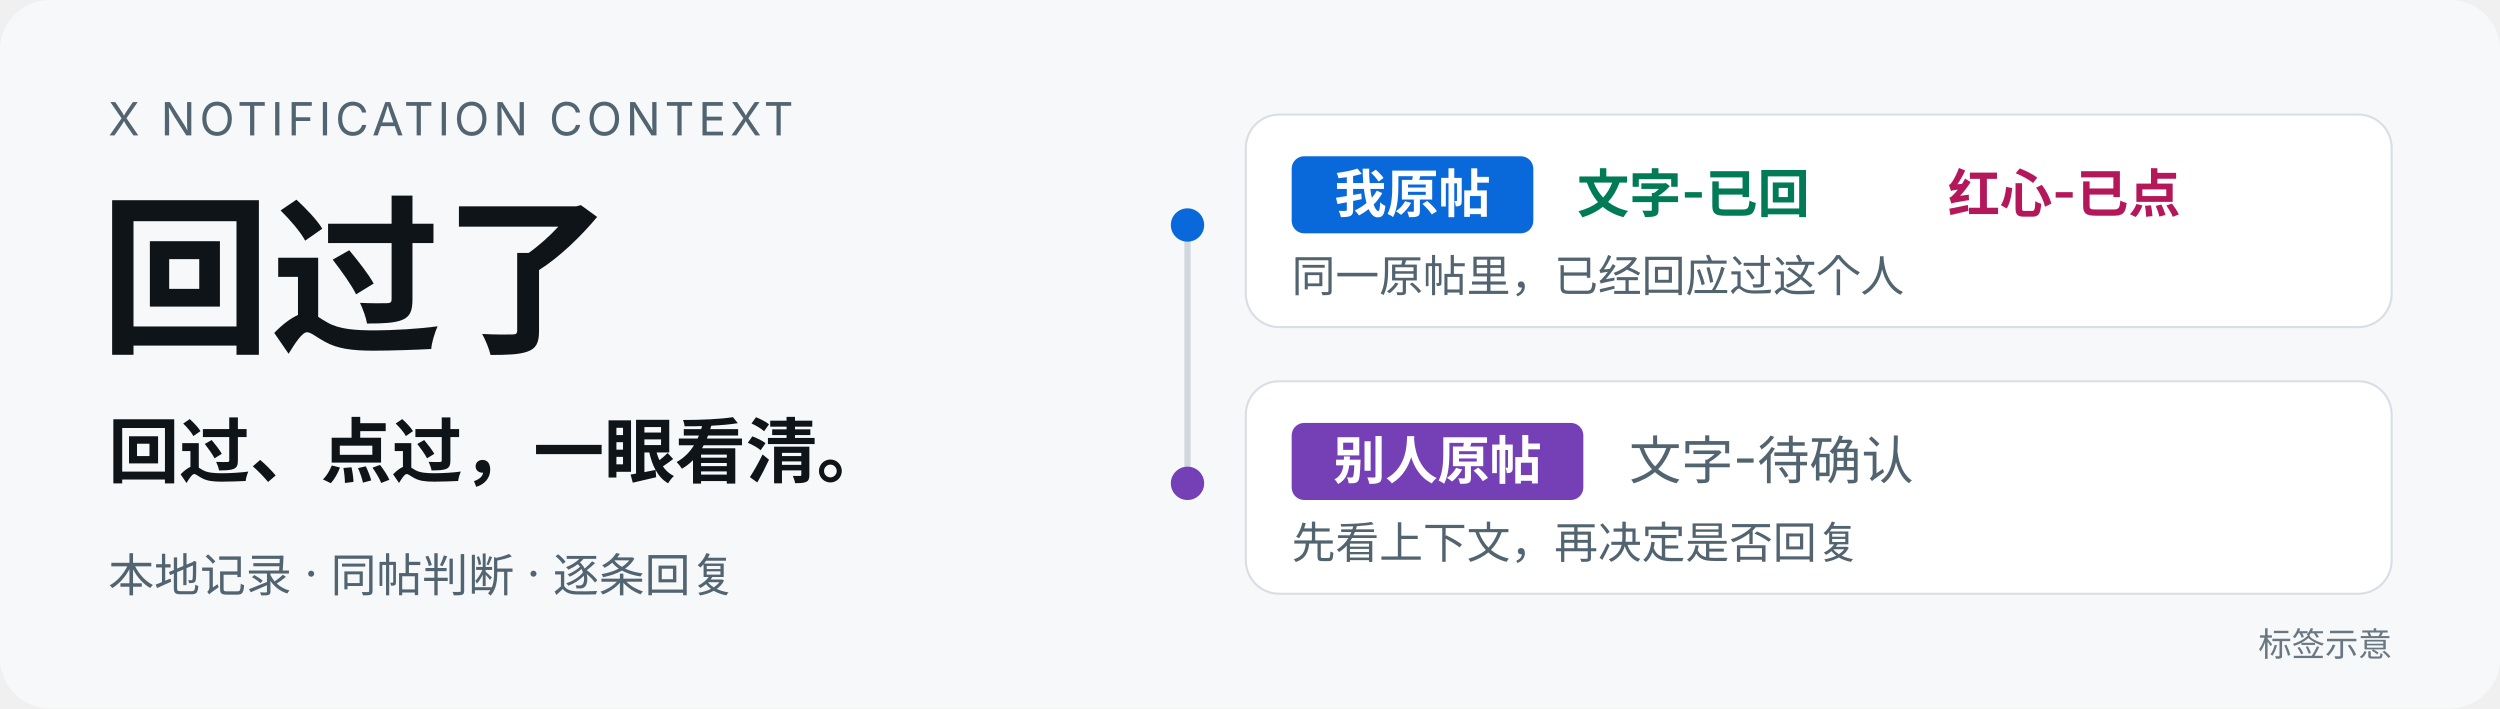
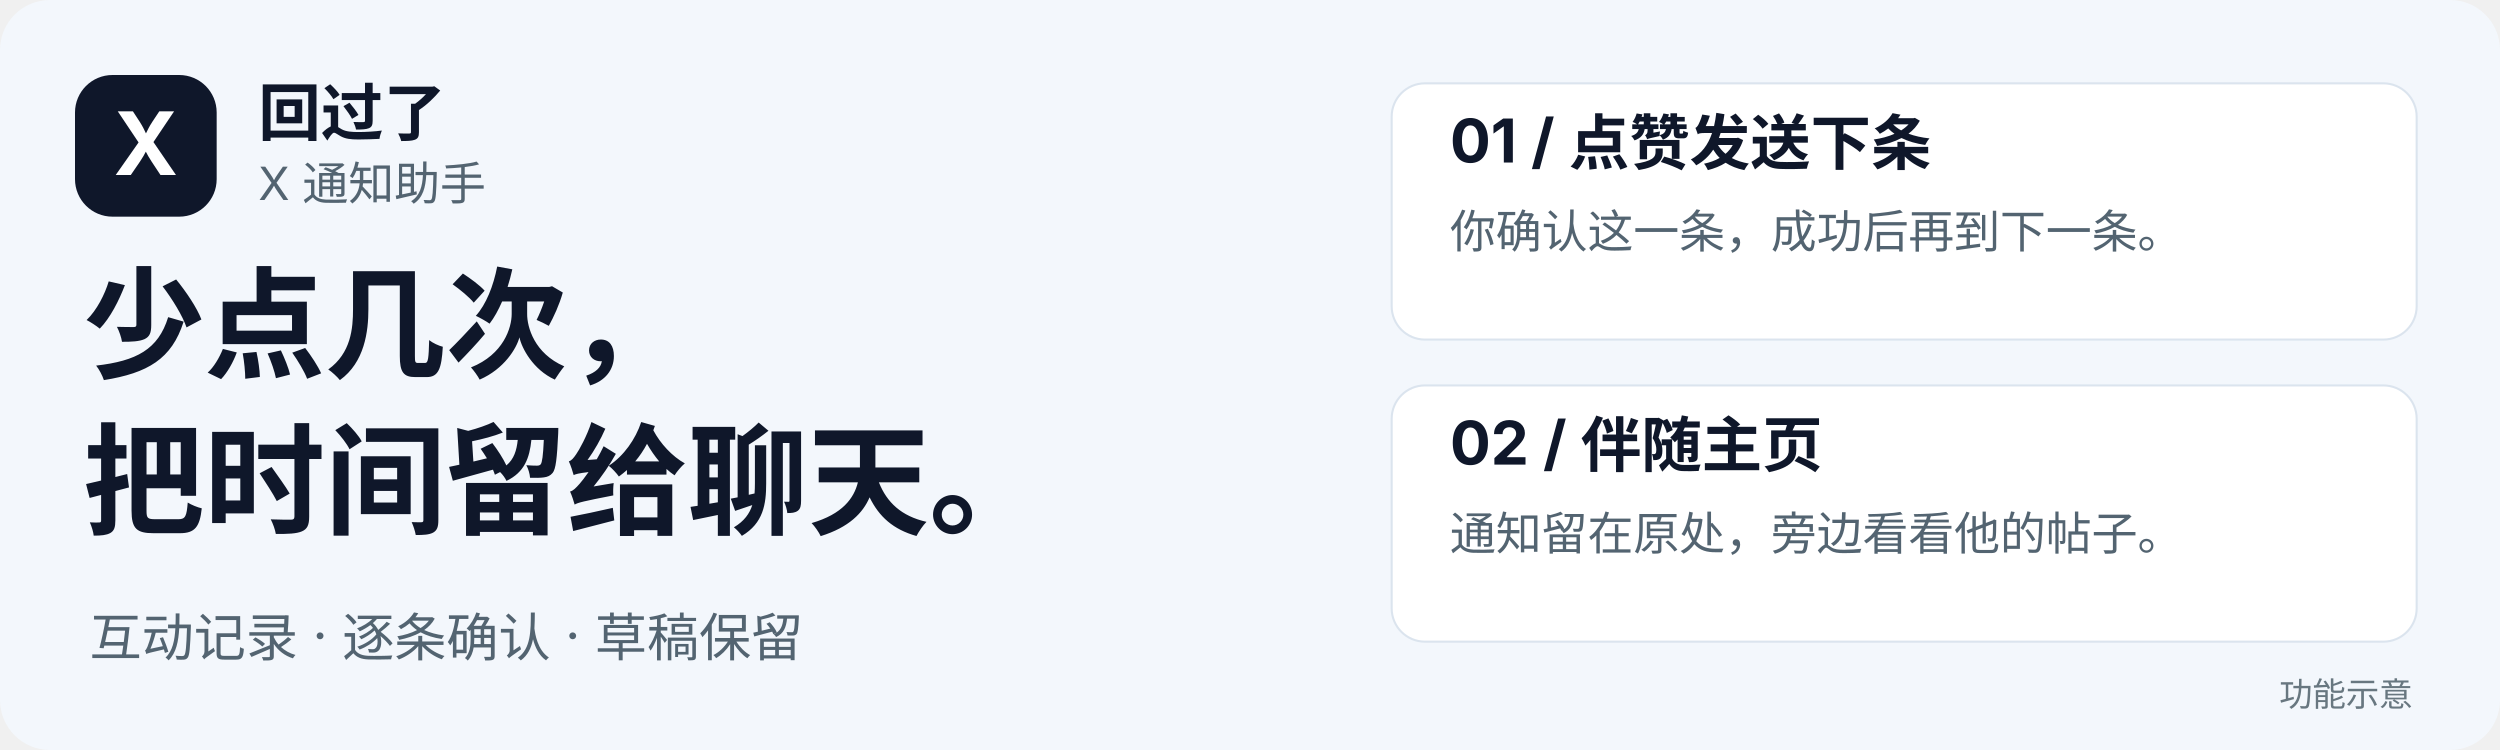
- <svg xmlns="http://www.w3.org/2000/svg" width="1200" height="340" viewBox="0 0 1200 340" role="img" aria-labelledby="title desc">
-   <rect width="1200" height="340" rx="24" fill="#f6f8fa" />
-   <g font-family="-apple-system, BlinkMacSystemFont, Segoe UI, PingFang SC, Microsoft YaHei, sans-serif">
-     <g id="identity" fill="#0f1419">
-       <text x="52" y="65" fill="#536471" font-size="22" letter-spacing="2">X NOTIFICATION CONTEXT</text>
-       <text x="48" y="163" font-size="82" font-weight="750">回过了</text>
-       <text x="52" y="229" font-size="34" font-weight="550">回过、点过，一眼看清。</text>
-       <text x="52" y="284" fill="#536471" font-size="22">本地记录 · 同帖判断 · 逐条回复</text>
-     </g>
-     <g id="notification-context">
-       <path d="M570 108v124" fill="none" stroke="#d0d7de" stroke-width="3" />
-       <circle cx="570" cy="108" r="8" fill="#0969da" />
-       <circle cx="570" cy="232" r="8" fill="#7540b5" />
-       <rect x="598" y="55" width="550" height="102" rx="16" fill="#fff" stroke="#d8dee4" />
-       <rect x="620" y="75" width="116" height="37" rx="6" fill="#0969da" />
-       <text x="678" y="102" fill="#fff" text-anchor="middle" font-size="25" font-weight="650">我原帖</text>
-       <text x="757" y="102" fill="#007b55" font-size="25" font-weight="600">文字-已回</text>
-       <text x="935" y="102" fill="#b5175b" font-size="25" font-weight="600">红心-已点</text>
-       <text x="620" y="140" fill="#536471" font-size="21">同一原帖里，已经回应过这个人</text>
-       <rect x="598" y="183" width="550" height="102" rx="16" fill="#fff" stroke="#d8dee4" />
-       <rect x="620" y="203" width="140" height="37" rx="6" fill="#7540b5" />
-       <text x="690" y="230" fill="#fff" text-anchor="middle" font-size="25" font-weight="650">别人原帖</text>
-       <text x="782" y="230" fill="#536471" font-size="25">文字-待确认</text>
-       <text x="620" y="268" fill="#536471" font-size="21">先看上下文，再决定是否回复</text>
-       <text x="1148" y="315" fill="#687780" text-anchor="end" font-size="16">标签示意</text>
-     </g>
+ <svg xmlns="http://www.w3.org/2000/svg" width="1200" height="360" viewBox="0 0 1200 360" role="img" aria-labelledby="title desc">
+   <g font-family="-apple-system,BlinkMacSystemFont,Segoe UI,PingFang SC,Microsoft YaHei,sans-serif">
+     <rect x="0" y="0" width="1200" height="360" rx="24" fill="#f3f7fc" stroke="none" />
+     <rect x="36" y="36" width="68" height="68" rx="18" fill="#0f172a" stroke="none" />
+     <text x="70" y="84" font-size="42" fill="#fff" font-weight="650" text-anchor="middle">X</text>
+     <text x="124" y="65" font-size="30" fill="#0f172a" font-weight="700" text-anchor="start">回过了</text>
+     <text x="124" y="96" font-size="22" fill="#536471" font-weight="400" text-anchor="start">X 通知助手</text>
+     <text x="40" y="177" font-size="58" fill="#0f172a" font-weight="750" text-anchor="start">少点几次，</text>
+     <text x="40" y="252" font-size="58" fill="#0f172a" font-weight="750" text-anchor="start">把时间留给聊天。</text>
+     <text x="43" y="315" font-size="25" fill="#536471" font-weight="400" text-anchor="start">互动记录 · 逐条确认 · 草稿保留</text>
+     <rect x="668" y="40" width="492" height="123" rx="16" fill="#fff" stroke="#dbe4ee" />
+     <text x="696" y="78" font-size="29" fill="#0f172a" font-weight="700" text-anchor="start">01 / 点赞发送下条</text>
+     <text x="696" y="119" font-size="22" fill="#536471" font-weight="400" text-anchor="start">你确认这一条，成功后再到下一条。</text>
+     <rect x="668" y="185" width="492" height="123" rx="16" fill="#fff" stroke="#dbe4ee" />
+     <text x="696" y="223" font-size="29" fill="#0f172a" font-weight="700" text-anchor="start">02 / 伴随主页</text>
+     <text x="696" y="264" font-size="22" fill="#536471" font-weight="400" text-anchor="start">通知留在原处，旁边看看他的帖子。</text>
+     <text x="1158" y="339" font-size="16" fill="#687780" font-weight="400" text-anchor="end">功能示意</text>
  </g>
</svg>
